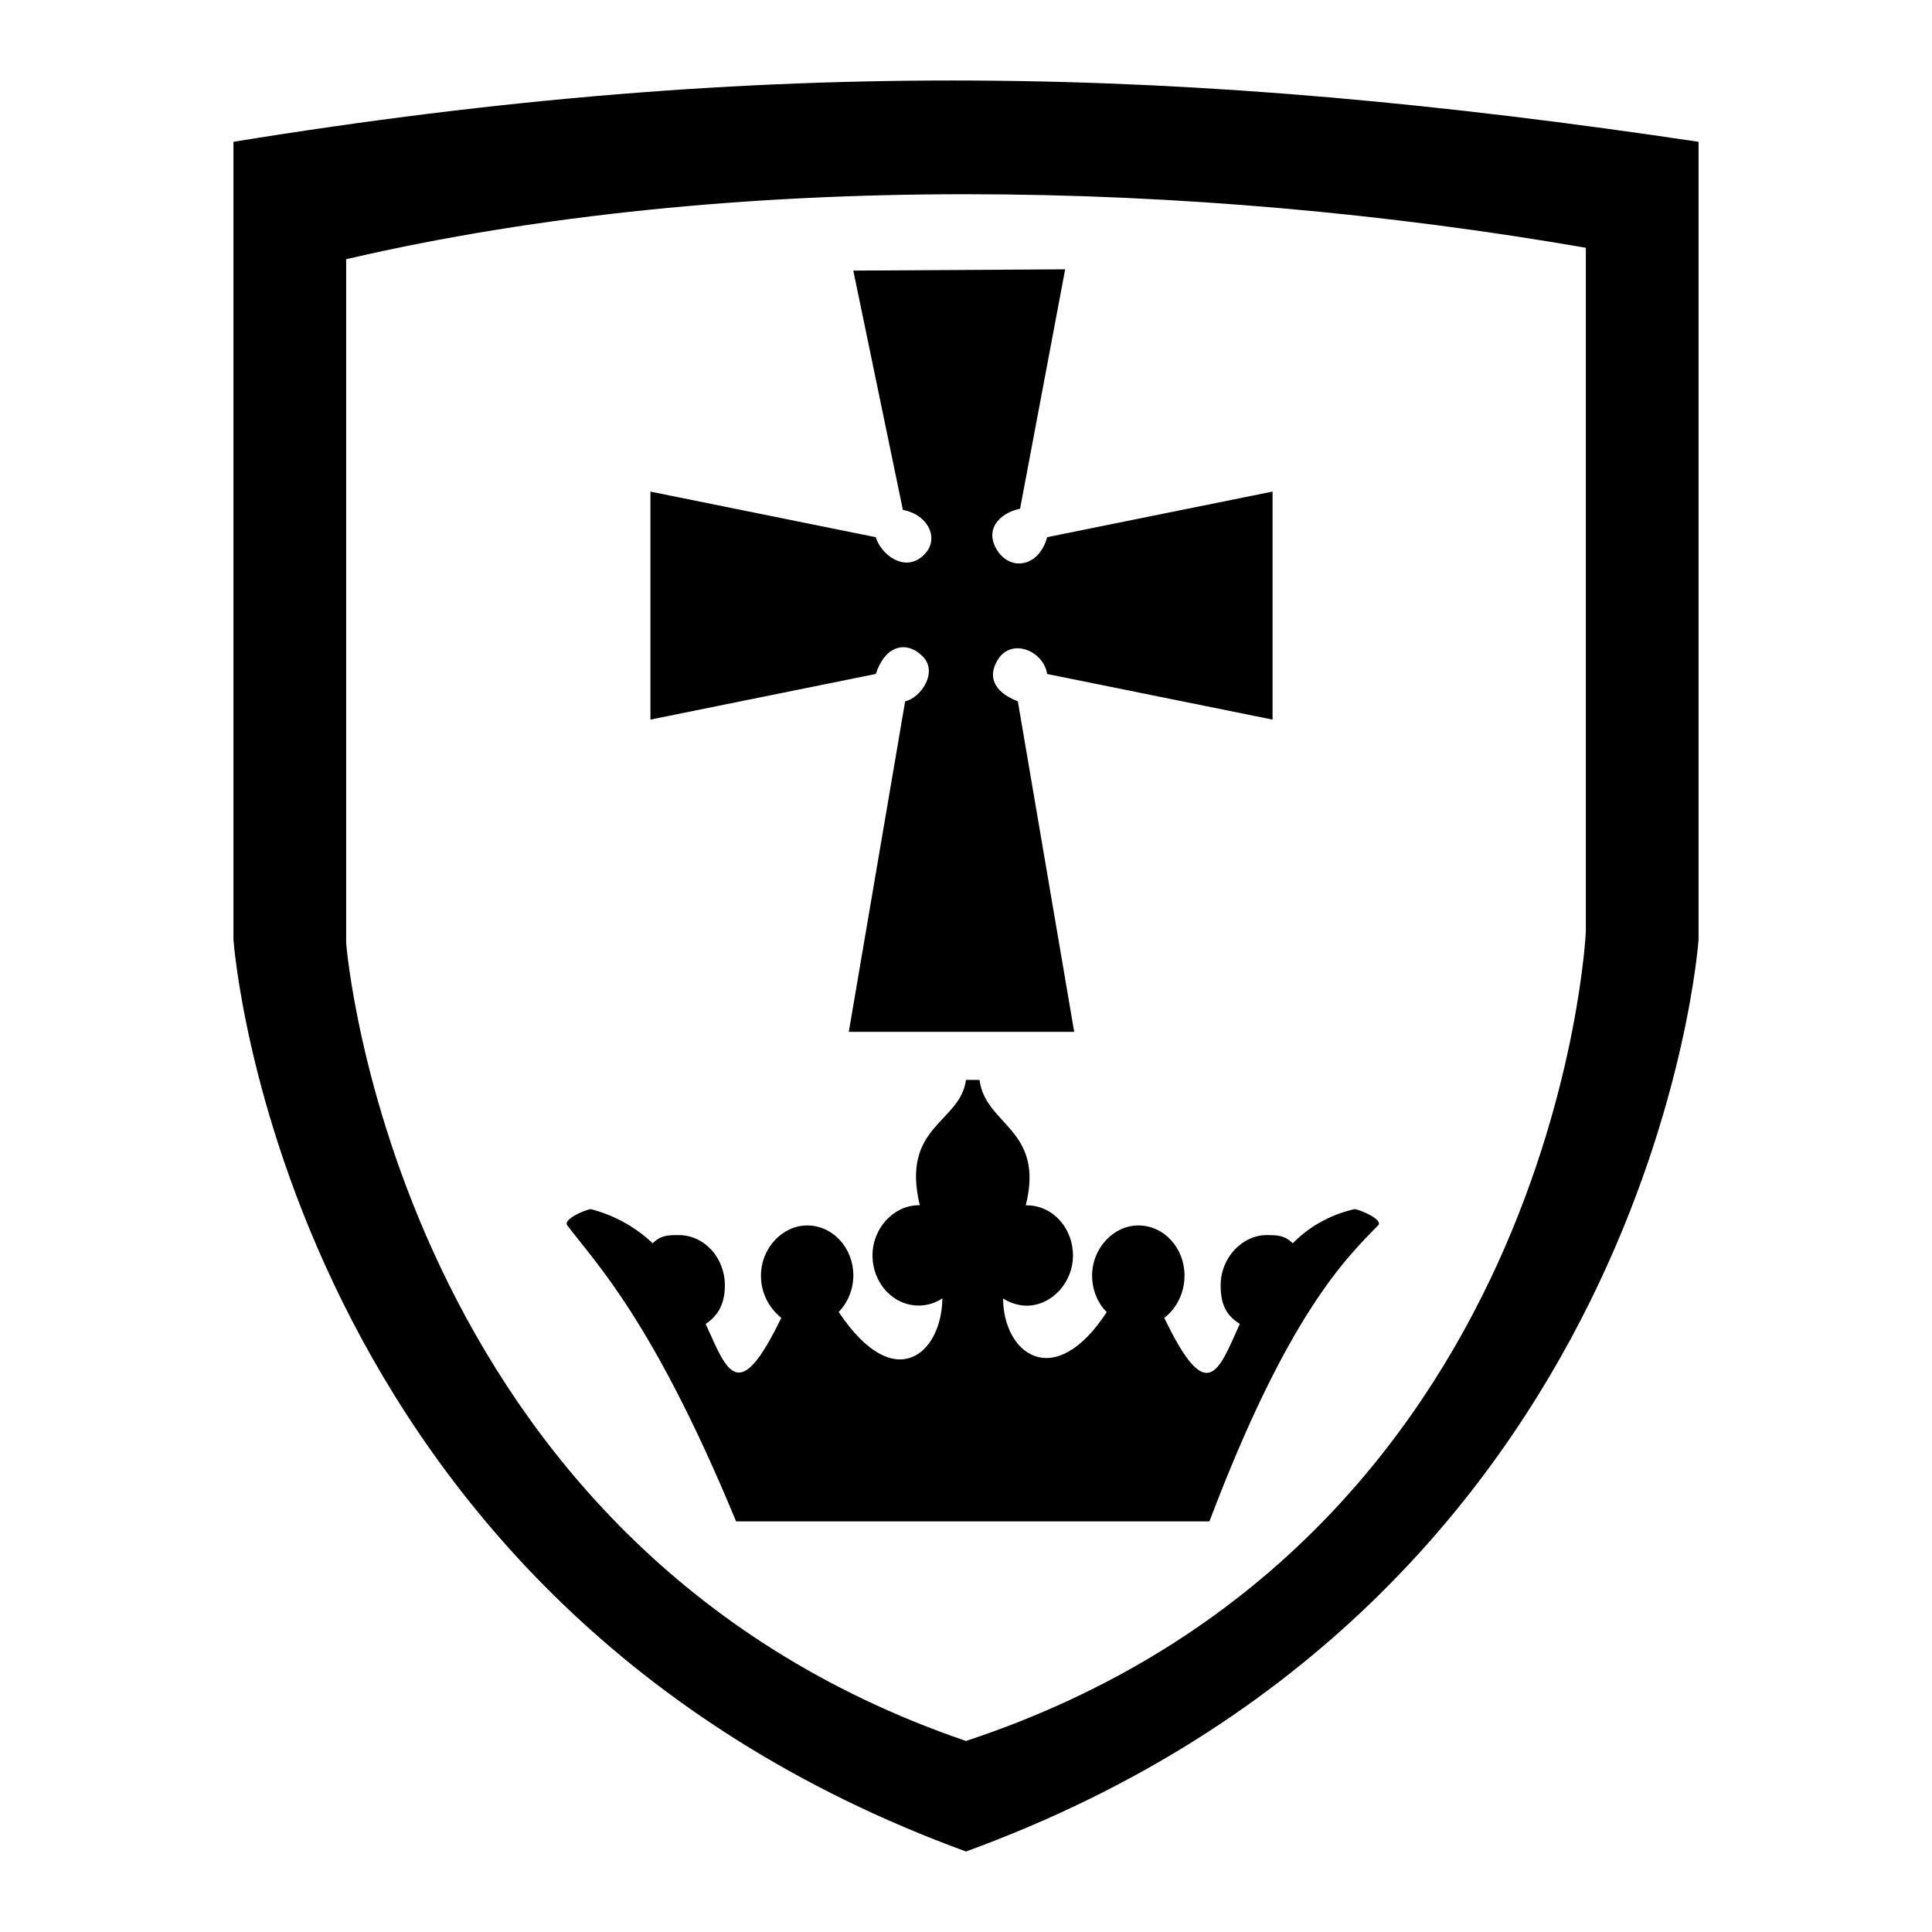
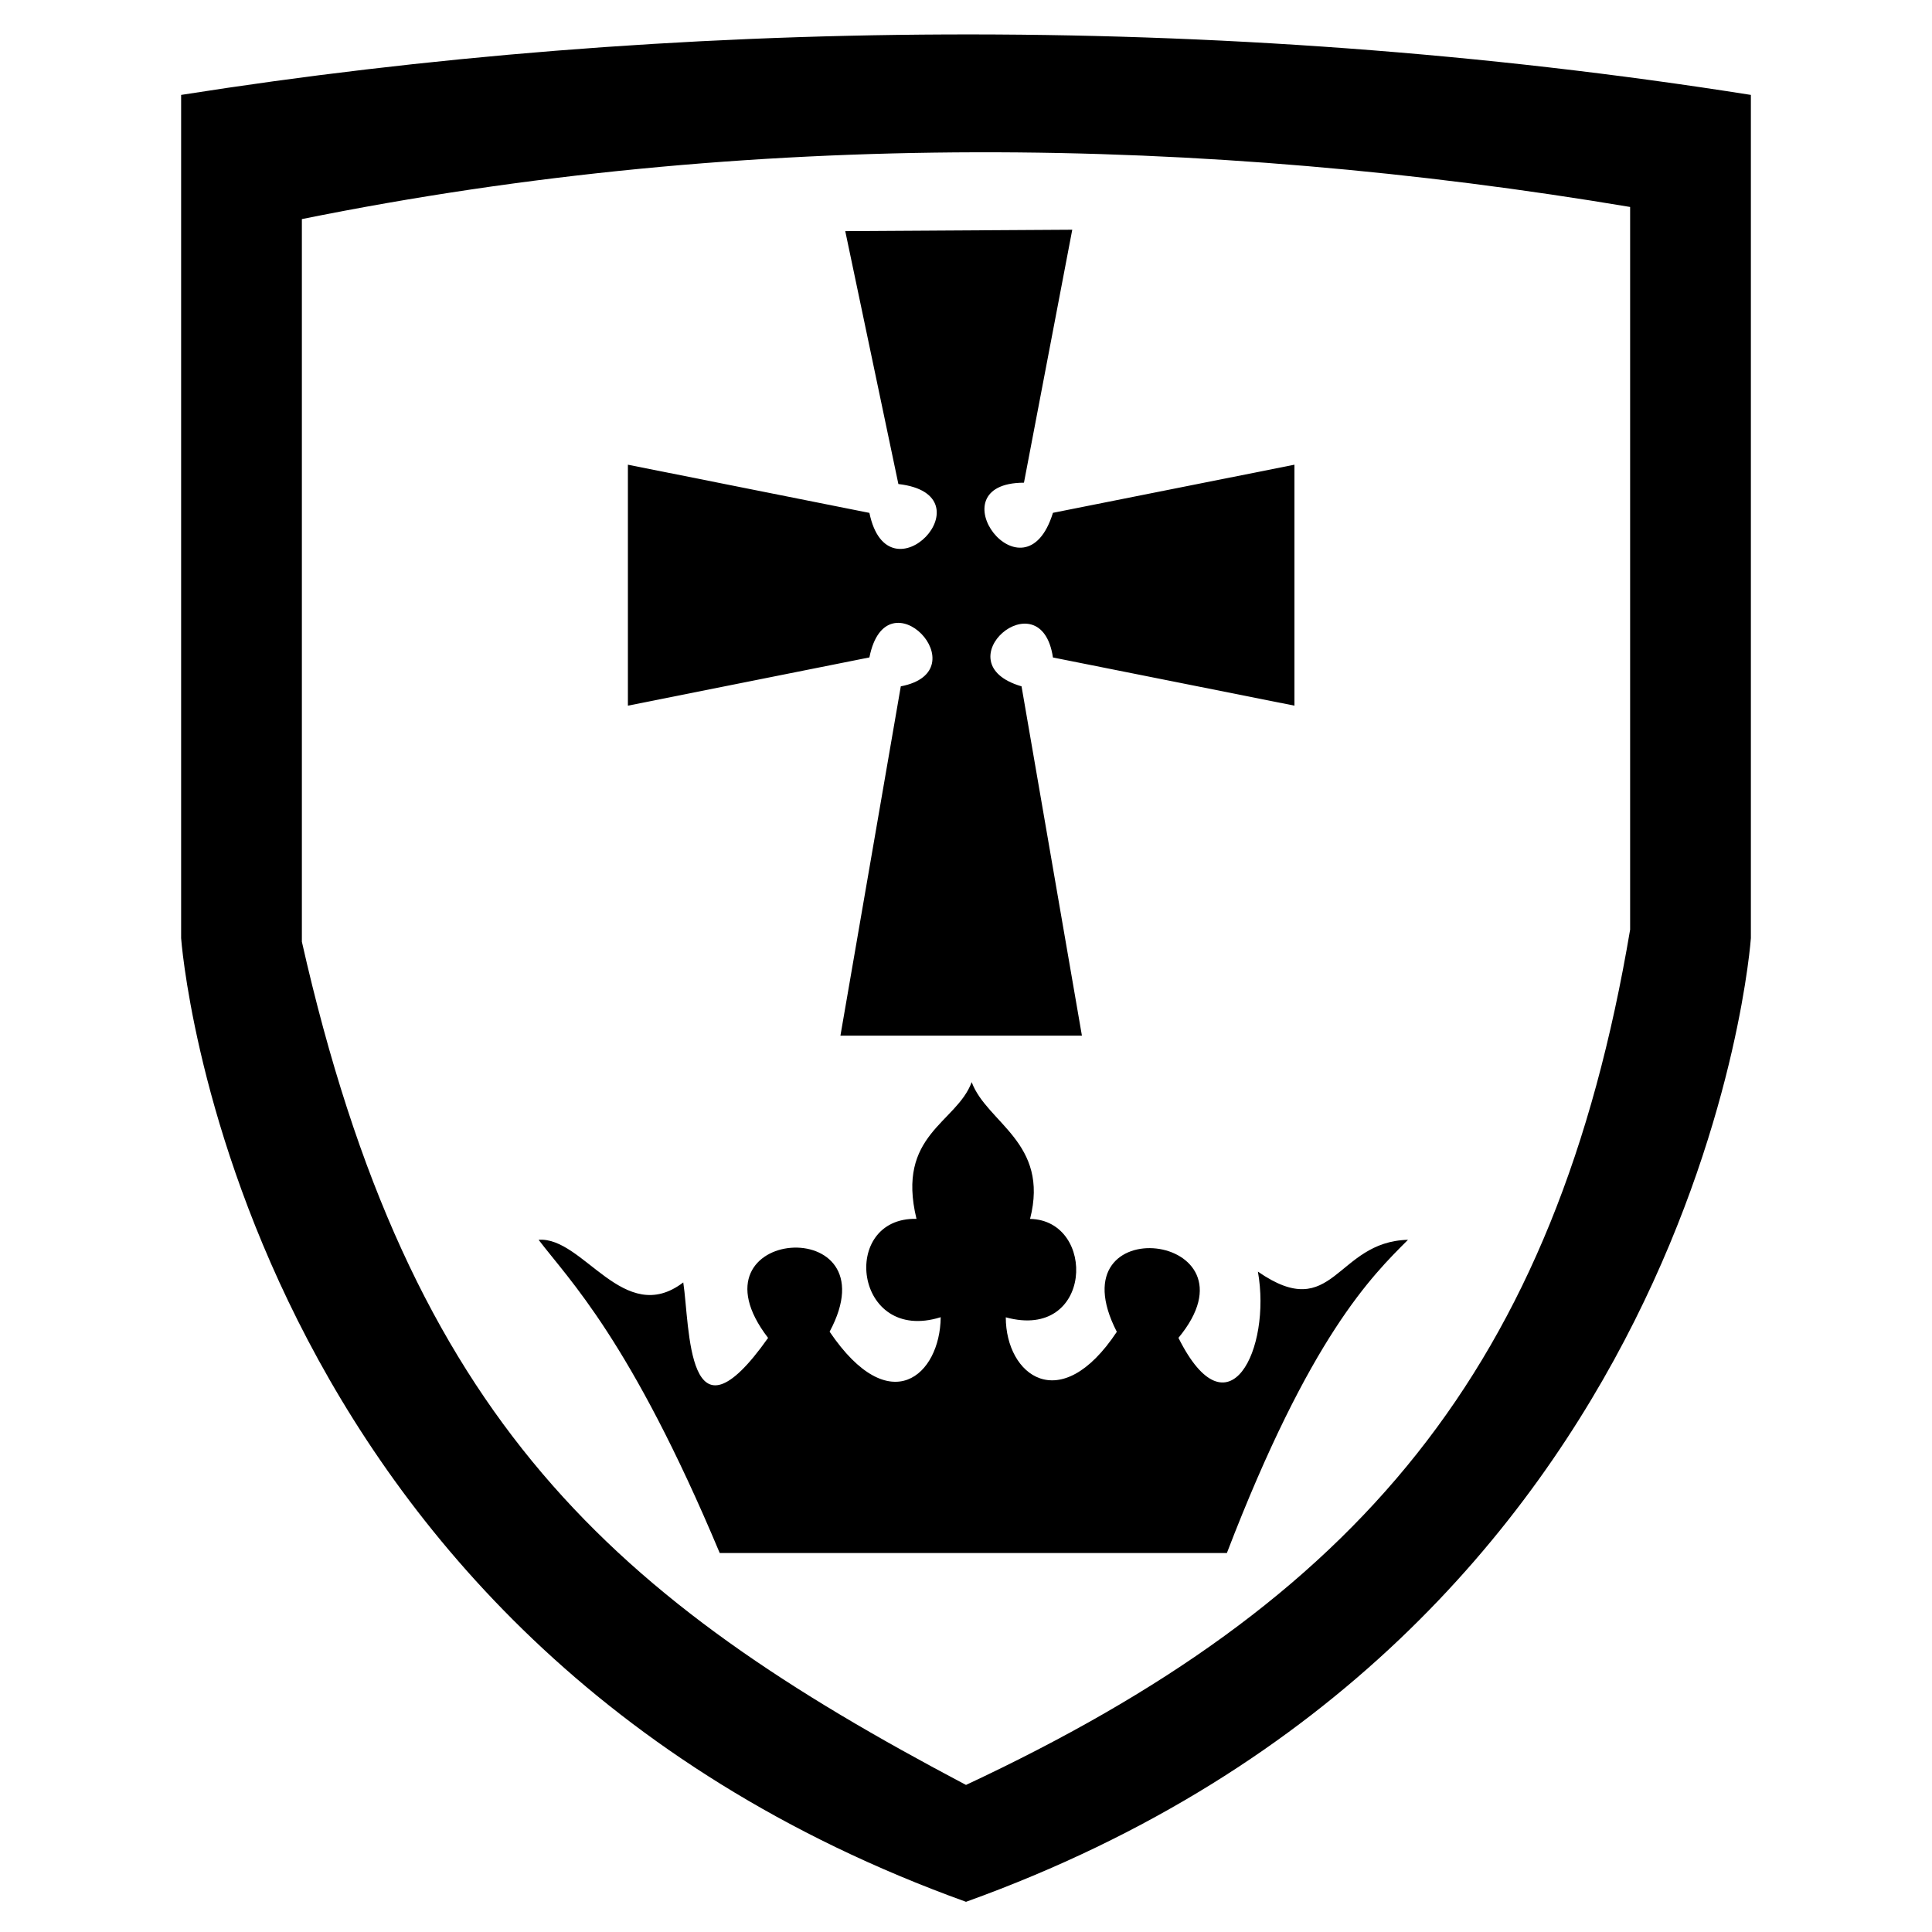
- <svg xmlns="http://www.w3.org/2000/svg" fill="currentcolor" viewBox="0 0 48 48" class="tile-icon v-icon">
-   <path fill="#000" d="M21.2 6.723l1.232 5.946c.644.115.952.764.476 1.16-.476.397-1.036-.09-1.148-.48v-.002l-5.6-1.133v5.664l5.6-1.134c.218-.68.728-.85 1.148-.453.42.396-.03 1.048-.42 1.133l-1.4 8.212h5.6l-1.4-8.212c-.616-.235-.784-.652-.448-1.105.364-.452 1.092-.123 1.176.426l5.6 1.133v-5.665l-5.6 1.133c-.2.736-.896.85-1.232.34-.336-.51.026-.935.56-1.048l1.12-5.947zm-15.4-3.2v19.822S6.948 39.77 24 46c17.08-6.23 18.2-22.655 18.2-22.655V3.523c-12.672-1.894-23.098-2.163-36.4 0zm33.6 2.633v16.99S38.708 38.39 24 43.254C9.76 38.39 8.6 23.43 8.6 23.43V6.44c9.643-2.243 21.092-1.968 30.8-.284zM24 26.83c-.143 1.075-1.624 1.13-1.148 3.114h-.027c-.616 0-1.148.566-1.148 1.246s.504 1.246 1.148 1.246c.208 0 .42-.063.588-.18-.013 1.36-1.176 2.437-2.576.34.227-.234.364-.565.364-.905.002-.68-.503-1.245-1.147-1.245-.616 0-1.148.566-1.148 1.246 0 .426.19.794.504 1.05-1.065 2.207-1.345 1.33-1.877.15.336-.222.476-.537.476-.96 0-.68-.505-1.247-1.15-1.247-.27 0-.447.008-.643.204-.392-.37-.896-.68-1.54-.85-.165.028-.672.25-.588.396.7.935 2.127 2.35 4.2 7.363h11.76c1.93-5.097 3.36-6.513 4.2-7.363.095-.138-.42-.368-.59-.396-.643.147-1.147.453-1.54.85-.203-.196-.363-.202-.643-.204-.616 0-1.148.566-1.148 1.246 0 .452.117.735.475.96-.532 1.19-.812 2.07-1.876-.15.307-.23.503-.624.503-1.05 0-.68-.504-1.245-1.148-1.245-.616 0-1.148.566-1.148 1.246 0 .34.13.68.364.907-1.315 2.01-2.575 1.02-2.575-.34.177.116.392.18.588.18.616-.002 1.148-.568 1.148-1.247 0-.68-.503-1.246-1.147-1.246h-.026c.476-1.898-1.008-1.983-1.148-3.115z" />
+ <svg xmlns="http://www.w3.org/2000/svg" fill="currentcolor" viewBox="0 0 32 32" class="shield-icon" id="svg2" version="1.1" width="32" height="32">
+   <defs id="defs8" />
+   <path d="m 14,3.828 0.88,4.189 c 1.542,0.178 -0.167,1.988 -0.48,0.478 l -4,-0.798 0,3.991 4,-0.799 c 0.283,-1.424 1.842,0.225 0.52,0.479 l -1,5.786 4,0 -1,-5.786 c -1.336,-0.39 0.322,-1.815 0.52,-0.478 l 4,0.798 0,-3.991 L 17.44,8.494 c -0.476,1.544 -1.992,-0.496 -0.48,-0.499 l 0.8,-4.19 z" id="shield-cross" class="shield-cross" />
+   <path d="M 3,1.572 3,15.539 c 0,0 0.82,11.572 13,15.961 C 28.2,27.111 29,15.539 29,15.539 L 29,1.572 c -8.884,-1.405 -17.971,-1.265 -26,0 z M 27,3.428 27,15.398 C 25.771,22.686 22.479,26.533 16,29.564 10.163,26.486 6.793,23.544 5,15.598 L 5,3.629 C 12.44,2.122 19.993,2.252 27,3.428 Z" id="shield-shield" class="shield-shield" />
+   <path d="M 16.094,17.924 C 15.843,18.603 14.84,18.79 15.18,20.188 c -1.28,-0.029 -1.034,2.079 0.401,1.629 -0.009,0.958 -0.84,1.717 -1.84,0.24 1.072,-1.997 -2.438,-1.743 -1.019,0.103 -1.356,1.919 -1.293,-0.192 -1.405,-0.919 -0.984,0.749 -1.655,-0.763 -2.396,-0.706 0.5,0.659 1.519,1.656 3,5.188 l 8.4,0 c 1.379,-3.591 2.4,-4.589 3,-5.188 -1.202,0.029 -1.225,1.401 -2.486,0.527 0.227,1.282 -0.489,2.756 -1.316,1.097 1.446,-1.749 -2.083,-2.163 -1.021,-0.1 -0.939,1.416 -1.839,0.719 -1.839,-0.24 1.444,0.394 1.511,-1.608 0.402,-1.63 0.325,-1.265 -0.715,-1.588 -0.967,-2.266 z" id="shield-crown" class="shield-crown" />
</svg>
